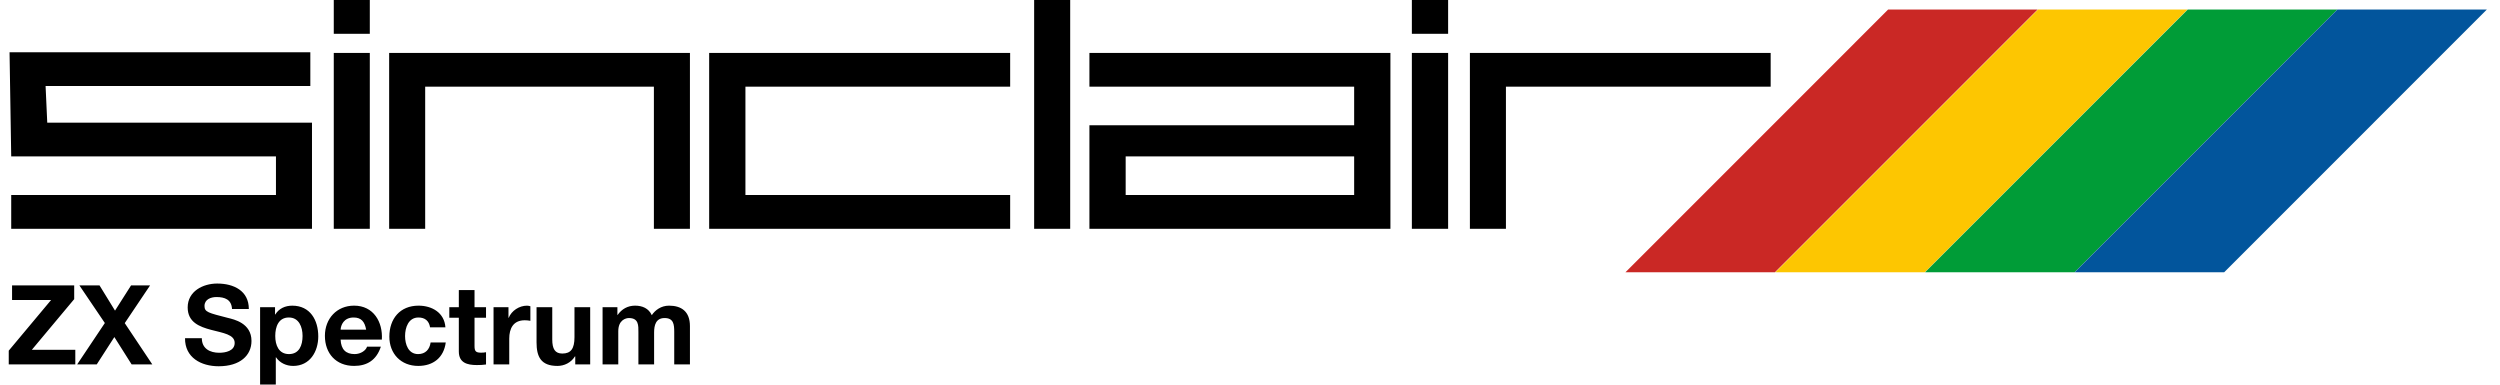
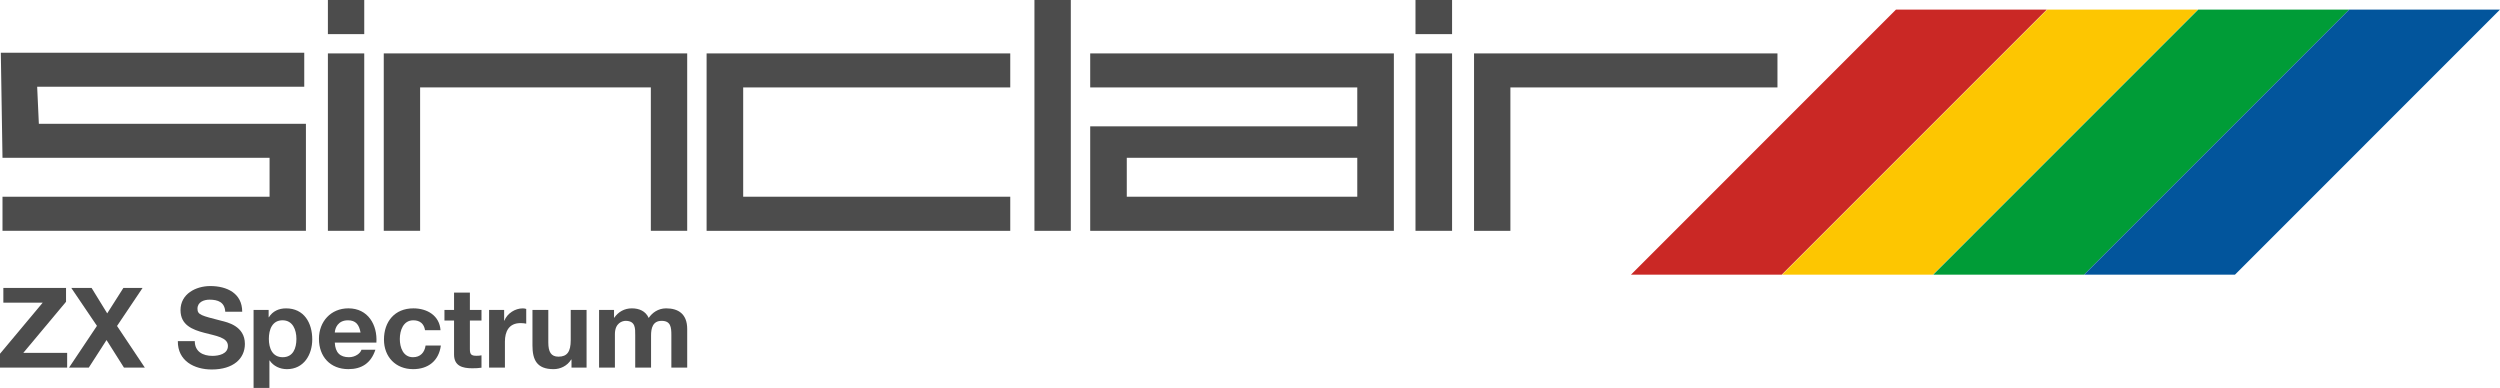
- <svg xmlns="http://www.w3.org/2000/svg" version="1.2" width="571.929" height="87.964" id="svg7614">
-   <defs id="defs7618" />
-   <path d="M 2.566,52.343 V 44.608 H 63.131 V 35.781 H 2.566 L 2.185,11.961 h 68.81 v 7.714 H 10.429 l 0.381,8.394 H 71.374 V 52.345 H 2.566 Z m 73.791,0 v -40.23 h 8.244 v 40.23 z m 12.669,0 v -40.23 h 68.81 v 40.23 h -8.244 V 19.826 H 97.269 v 32.52 z m 73.211,0 v -40.23 h 68.86 v 7.714 h -60.564 v 24.782 h 60.564 v 7.739 h -68.86 z m 74.346,0 V 0 h 8.246 v 52.345 h -8.246 z m 86.411,0 v -40.23 h 8.295 v 40.23 z m 13.277,0 v -40.23 h 68.807 v 7.714 h -60.563 v 32.521 h -8.244 z m -87.043,-40.23 v 7.714 h 60.564 v 8.824 h -60.564 v 23.694 h 68.861 V 12.113 Z m 60.564,32.496 h -52.271 v -8.827 h 52.271 z M 76.357,7.739 V 0 h 8.244 v 7.739 z m 246.637,0 V 0 h 8.295 V 7.739 Z M 2,80.22 11.688,68.634 H 2.76 v -3.336 h 14.215 v 3.136 L 7.287,80.02 h 9.941 v 3.338 H 2 Z m 21.985,-6.323 -5.819,-8.601 h 4.604 l 3.542,5.768 3.668,-5.768 h 4.351 l -5.792,8.625 6.298,9.436 h -4.73 L 26.16,77.11 22.138,83.357 h -4.479 z m 22.187,3.468 c 0,2.402 1.871,3.338 3.996,3.338 1.393,0 3.519,-0.404 3.519,-2.252 0,-1.947 -2.707,-2.275 -5.363,-2.984 -2.681,-0.709 -5.388,-1.744 -5.388,-5.137 0,-3.692 3.491,-5.463 6.754,-5.463 3.769,0 7.235,1.643 7.235,5.818 H 53.08 c -0.126,-2.176 -1.67,-2.73 -3.566,-2.73 -1.266,0 -2.732,0.531 -2.732,2.049 0,1.394 0.861,1.567 5.389,2.731 1.315,0.329 5.362,1.163 5.362,5.261 0,3.313 -2.605,5.793 -7.513,5.793 -3.997,0 -7.741,-1.974 -7.69,-6.424 z m 13.331,-7.084 h 3.416 v 1.67 h 0.052 c 0.858,-1.391 2.275,-2.023 3.895,-2.023 4.099,0 5.944,3.314 5.944,7.031 0,3.492 -1.922,6.754 -5.742,6.754 -1.569,0 -3.061,-0.684 -3.921,-1.973 h -0.051 v 6.225 h -3.593 z m 9.715,6.576 c 0,-2.074 -0.835,-4.225 -3.138,-4.225 -2.353,0 -3.11,2.101 -3.11,4.225 0,2.125 0.809,4.148 3.137,4.148 2.351,0 3.111,-2.022 3.111,-4.148 z m 8.704,0.834 c 0.101,2.277 1.214,3.314 3.212,3.314 1.441,0 2.605,-0.885 2.833,-1.694 h 3.161 c -1.012,3.085 -3.161,4.399 -6.121,4.399 -4.124,0 -6.678,-2.832 -6.678,-6.881 0,-3.922 2.708,-6.906 6.678,-6.906 4.451,0 6.603,3.746 6.35,7.767 z m 5.842,-2.275 c -0.328,-1.822 -1.113,-2.781 -2.858,-2.781 -2.277,0 -2.935,1.77 -2.985,2.781 z m 14.623,-0.532 c -0.229,-1.467 -1.164,-2.25 -2.657,-2.25 -2.302,0 -3.062,2.326 -3.062,4.248 0,1.873 0.733,4.123 2.985,4.123 1.669,0 2.63,-1.063 2.858,-2.653 h 3.464 c -0.455,3.464 -2.858,5.36 -6.298,5.36 -3.946,0 -6.604,-2.781 -6.604,-6.703 0,-4.072 2.428,-7.084 6.678,-7.084 3.088,0 5.92,1.619 6.147,4.961 z m 10.171,-4.603 h 2.63 v 2.403 h -2.63 v 6.476 c 0,1.215 0.303,1.521 1.517,1.521 0.38,0 0.734,-0.025 1.113,-0.104 v 2.807 c -0.606,0.104 -1.391,0.13 -2.099,0.13 -2.201,0 -4.123,-0.509 -4.123,-3.112 v -7.714 h -2.177 v -2.403 h 2.177 V 66.36 h 3.592 z m 4.351,0 h 3.415 v 2.43 h 0.051 c 0.657,-1.646 2.429,-2.782 4.175,-2.782 0.253,0 0.556,0.05 0.784,0.129 v 3.337 a 6.627,6.627 0 0 0 -1.29,-0.126 c -2.63,0 -3.542,1.896 -3.542,4.196 v 5.896 h -3.592 z m 22.109,13.077 h -3.416 v -1.821 h -0.076 c -0.911,1.467 -2.479,2.176 -3.997,2.176 -3.82,0 -4.782,-2.147 -4.782,-5.387 v -8.045 h 3.594 v 7.387 c 0,2.149 0.632,3.213 2.301,3.213 1.949,0 2.783,-1.088 2.783,-3.743 v -6.854 h 3.592 z m 2.834,-13.077 h 3.391 v 1.771 h 0.05 c 0.937,-1.344 2.302,-2.127 3.997,-2.127 1.645,0 3.111,0.607 3.82,2.178 0.759,-1.141 2.125,-2.178 3.946,-2.178 2.783,0 4.782,1.289 4.782,4.681 v 8.752 h -3.593 v -7.412 c 0,-1.743 -0.15,-3.187 -2.2,-3.187 -2.024,0 -2.404,1.67 -2.404,3.313 v 7.286 h -3.592 v -7.335 c 0,-1.52 0.101,-3.264 -2.177,-3.264 -0.708,0 -2.428,0.455 -2.428,3.011 v 7.588 h -3.592 z" id="path7604" style="fill:#000000;fill-opacity:1" />
-   <path d="m 431.958,2.173 -60.103,60.112 h 34.207 L 466.167,2.173 Z" id="path7606" style="fill:#ca2825" />
-   <path d="m 466.244,2.173 -60.106,60.112 h 34.209 L 500.451,2.173 Z" id="path7608" style="fill:#fdc601" />
-   <path d="m 500.501,2.173 -60.103,60.112 h 34.207 L 534.71,2.173 Z" id="path7610" style="fill:#009c37" />
-   <path d="m 534.722,2.173 -60.105,60.112 h 34.209 L 568.929,2.173 Z" id="path7612" style="fill:#02559c" />
+ <svg xmlns="http://www.w3.org/2000/svg" version="1.2" baseProfile="tiny" id="Ebene_1" x="0px" y="0px" width="566.929px" height="87.964px" viewBox="0 0 566.929 87.964" xml:space="preserve">
+   <path fill="#4C4C4C" d="M0.566,52.343v-7.735h60.565v-8.827H0.566l-0.381-23.82h68.81v7.714H8.429l0.381,8.394h60.564v24.276H0.566  V52.343z" />
+   <path fill="#4C4C4C" d="M74.357,52.343v-40.23h8.244v40.23H74.357L74.357,52.343z" />
+   <path fill="#4C4C4C" d="M87.026,52.343v-40.23h68.81v40.23h-8.244V19.826H95.269v32.52L87.026,52.343L87.026,52.343L87.026,52.343z" />
+   <path fill="#4C4C4C" d="M160.237,52.343v-40.23h68.86v7.714h-60.564v24.782h60.564v7.739h-68.86V52.343z" />
+   <path fill="#4C4C4C" d="M234.583,52.343V0h8.246v52.345h-8.246V52.343z" />
+   <path fill="#4C4C4C" d="M320.994,52.343v-40.23h8.295v40.23H320.994L320.994,52.343z" />
+   <path fill="#4C4C4C" d="M334.271,52.343v-40.23h68.807v7.714h-60.563v32.521h-8.244V52.343L334.271,52.343z" />
+   <path fill="#4C4C4C" d="M247.228,12.113v7.714h60.564v8.824h-60.564v23.694h68.861V12.113H247.228z M307.792,44.609h-52.271v-8.827  h52.271V44.609z" />
+   <path fill="#4C4C4C" d="M74.357,7.739V0h8.244v7.739H74.357L74.357,7.739z" />
+   <path fill="#4C4C4C" d="M320.994,7.739V0h8.295v7.739H320.994L320.994,7.739z" />
+   <path fill="#4C4C4C" d="M0,80.22l9.688-11.586H0.76v-3.336h14.215v3.136L5.287,80.02h9.941v3.338H0V80.22L0,80.22z" />
+   <path fill="#4C4C4C" d="M21.985,73.897l-5.819-8.601h4.604l3.542,5.768l3.668-5.768h4.351l-5.792,8.625l6.298,9.436h-4.73  L24.16,77.11l-4.022,6.247h-4.479L21.985,73.897z" />
+   <path fill="#4C4C4C" d="M44.172,77.365c0,2.402,1.871,3.338,3.996,3.338c1.393,0,3.519-0.404,3.519-2.252  c0-1.947-2.707-2.275-5.363-2.984c-2.681-0.709-5.388-1.744-5.388-5.137c0-3.692,3.491-5.463,6.754-5.463  c3.769,0,7.235,1.643,7.235,5.818H51.08c-0.126-2.176-1.67-2.73-3.566-2.73c-1.266,0-2.732,0.531-2.732,2.049  c0,1.394,0.861,1.567,5.389,2.731c1.315,0.329,5.362,1.163,5.362,5.261c0,3.313-2.605,5.793-7.513,5.793  c-3.997,0-7.741-1.974-7.69-6.424H44.172L44.172,77.365z" />
+   <path fill="#4C4C4C" d="M57.503,70.281h3.416v1.67h0.052c0.858-1.391,2.275-2.023,3.895-2.023c4.099,0,5.944,3.314,5.944,7.031  c0,3.492-1.922,6.754-5.742,6.754c-1.569,0-3.061-0.684-3.921-1.973h-0.051v6.225h-3.593V70.281L57.503,70.281z M67.218,76.857  c0-2.074-0.835-4.225-3.138-4.225c-2.353,0-3.11,2.101-3.11,4.225c0,2.125,0.809,4.148,3.137,4.148  C66.458,81.005,67.218,78.983,67.218,76.857z" />
+   <path fill="#4C4C4C" d="M75.922,77.691c0.101,2.277,1.214,3.314,3.212,3.314c1.441,0,2.605-0.885,2.833-1.694h3.161  c-1.012,3.085-3.161,4.399-6.121,4.399c-4.124,0-6.678-2.832-6.678-6.881c0-3.922,2.708-6.906,6.678-6.906  c4.451,0,6.603,3.746,6.35,7.767L75.922,77.691L75.922,77.691z M81.764,75.416c-0.328-1.822-1.113-2.781-2.858-2.781  c-2.277,0-2.935,1.77-2.985,2.781H81.764z" />
+   <path fill="#4C4C4C" d="M96.387,74.884c-0.229-1.467-1.164-2.25-2.657-2.25c-2.302,0-3.062,2.326-3.062,4.248  c0,1.873,0.733,4.123,2.985,4.123c1.669,0,2.63-1.063,2.858-2.653h3.464c-0.455,3.464-2.858,5.36-6.298,5.36  c-3.946,0-6.604-2.781-6.604-6.703c0-4.072,2.428-7.084,6.678-7.084c3.088,0,5.92,1.619,6.147,4.961L96.387,74.884L96.387,74.884z" />
+   <path fill="#4C4C4C" d="M106.558,70.281h2.63v2.403h-2.63v6.476c0,1.215,0.303,1.521,1.517,1.521c0.38,0,0.734-0.025,1.113-0.104  v2.807c-0.606,0.104-1.391,0.13-2.099,0.13c-2.201,0-4.123-0.509-4.123-3.112v-7.714h-2.177v-2.403h2.177V66.36h3.592V70.281  L106.558,70.281z" />
+   <path fill="#4C4C4C" d="M110.909,70.281h3.415v2.43h0.051c0.657-1.646,2.429-2.782,4.175-2.782c0.253,0,0.556,0.05,0.784,0.129  v3.337c-0.33-0.075-0.859-0.126-1.29-0.126c-2.63,0-3.542,1.896-3.542,4.196v5.896h-3.592L110.909,70.281L110.909,70.281z" />
+   <path fill="#4C4C4C" d="M133.018,83.358h-3.416v-1.821h-0.076c-0.911,1.467-2.479,2.176-3.997,2.176  c-3.82,0-4.782-2.147-4.782-5.387v-8.045h3.594v7.387c0,2.149,0.632,3.213,2.301,3.213c1.949,0,2.783-1.088,2.783-3.743v-6.854  h3.592L133.018,83.358L133.018,83.358z" />
+   <path fill="#4C4C4C" d="M135.852,70.281h3.391v1.771h0.05c0.937-1.344,2.302-2.127,3.997-2.127c1.645,0,3.111,0.607,3.82,2.178  c0.759-1.141,2.125-2.178,3.946-2.178c2.783,0,4.782,1.289,4.782,4.681v8.752h-3.593v-7.412c0-1.743-0.15-3.187-2.2-3.187  c-2.024,0-2.404,1.67-2.404,3.313v7.286h-3.592v-7.335c0-1.52,0.101-3.264-2.177-3.264c-0.708,0-2.428,0.455-2.428,3.011v7.588  h-3.592V70.281L135.852,70.281z" />
+   <polygon fill="#CA2825" points="429.958,2.173 369.855,62.285 404.062,62.285 464.167,2.173 " />
+   <polygon fill="#FDC601" points="464.244,2.173 404.138,62.285 438.347,62.285 498.451,2.173 " />
+   <polygon fill="#009C37" points="498.501,2.173 438.398,62.285 472.605,62.285 532.71,2.173 " />
+   <polygon fill="#02559C" points="532.722,2.173 472.617,62.285 506.826,62.285 566.929,2.173 " />
</svg>
